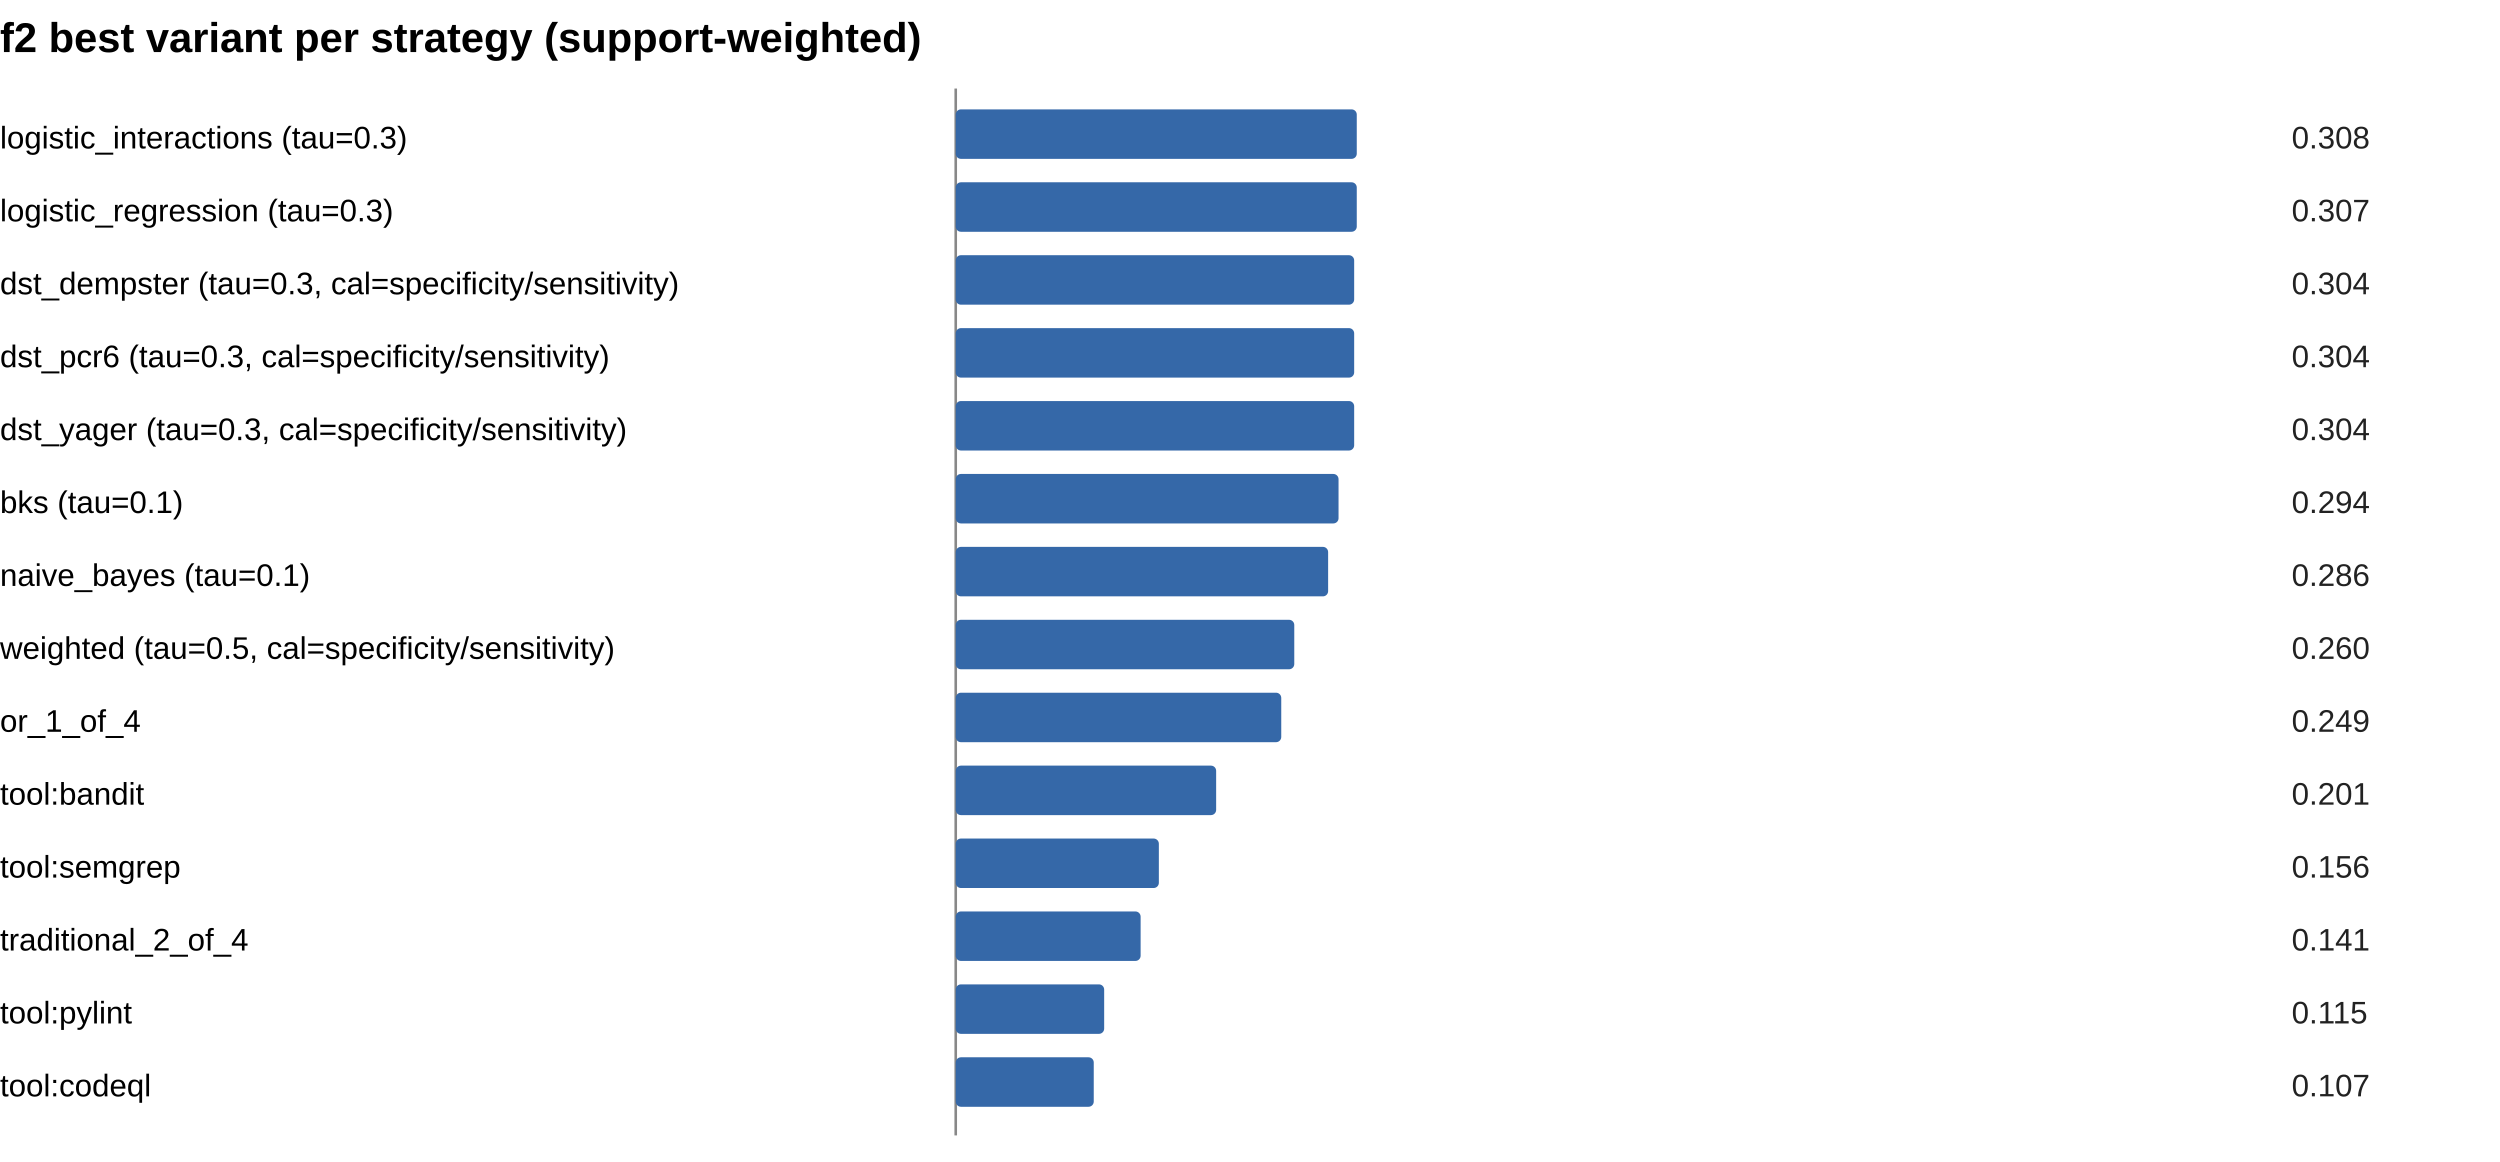
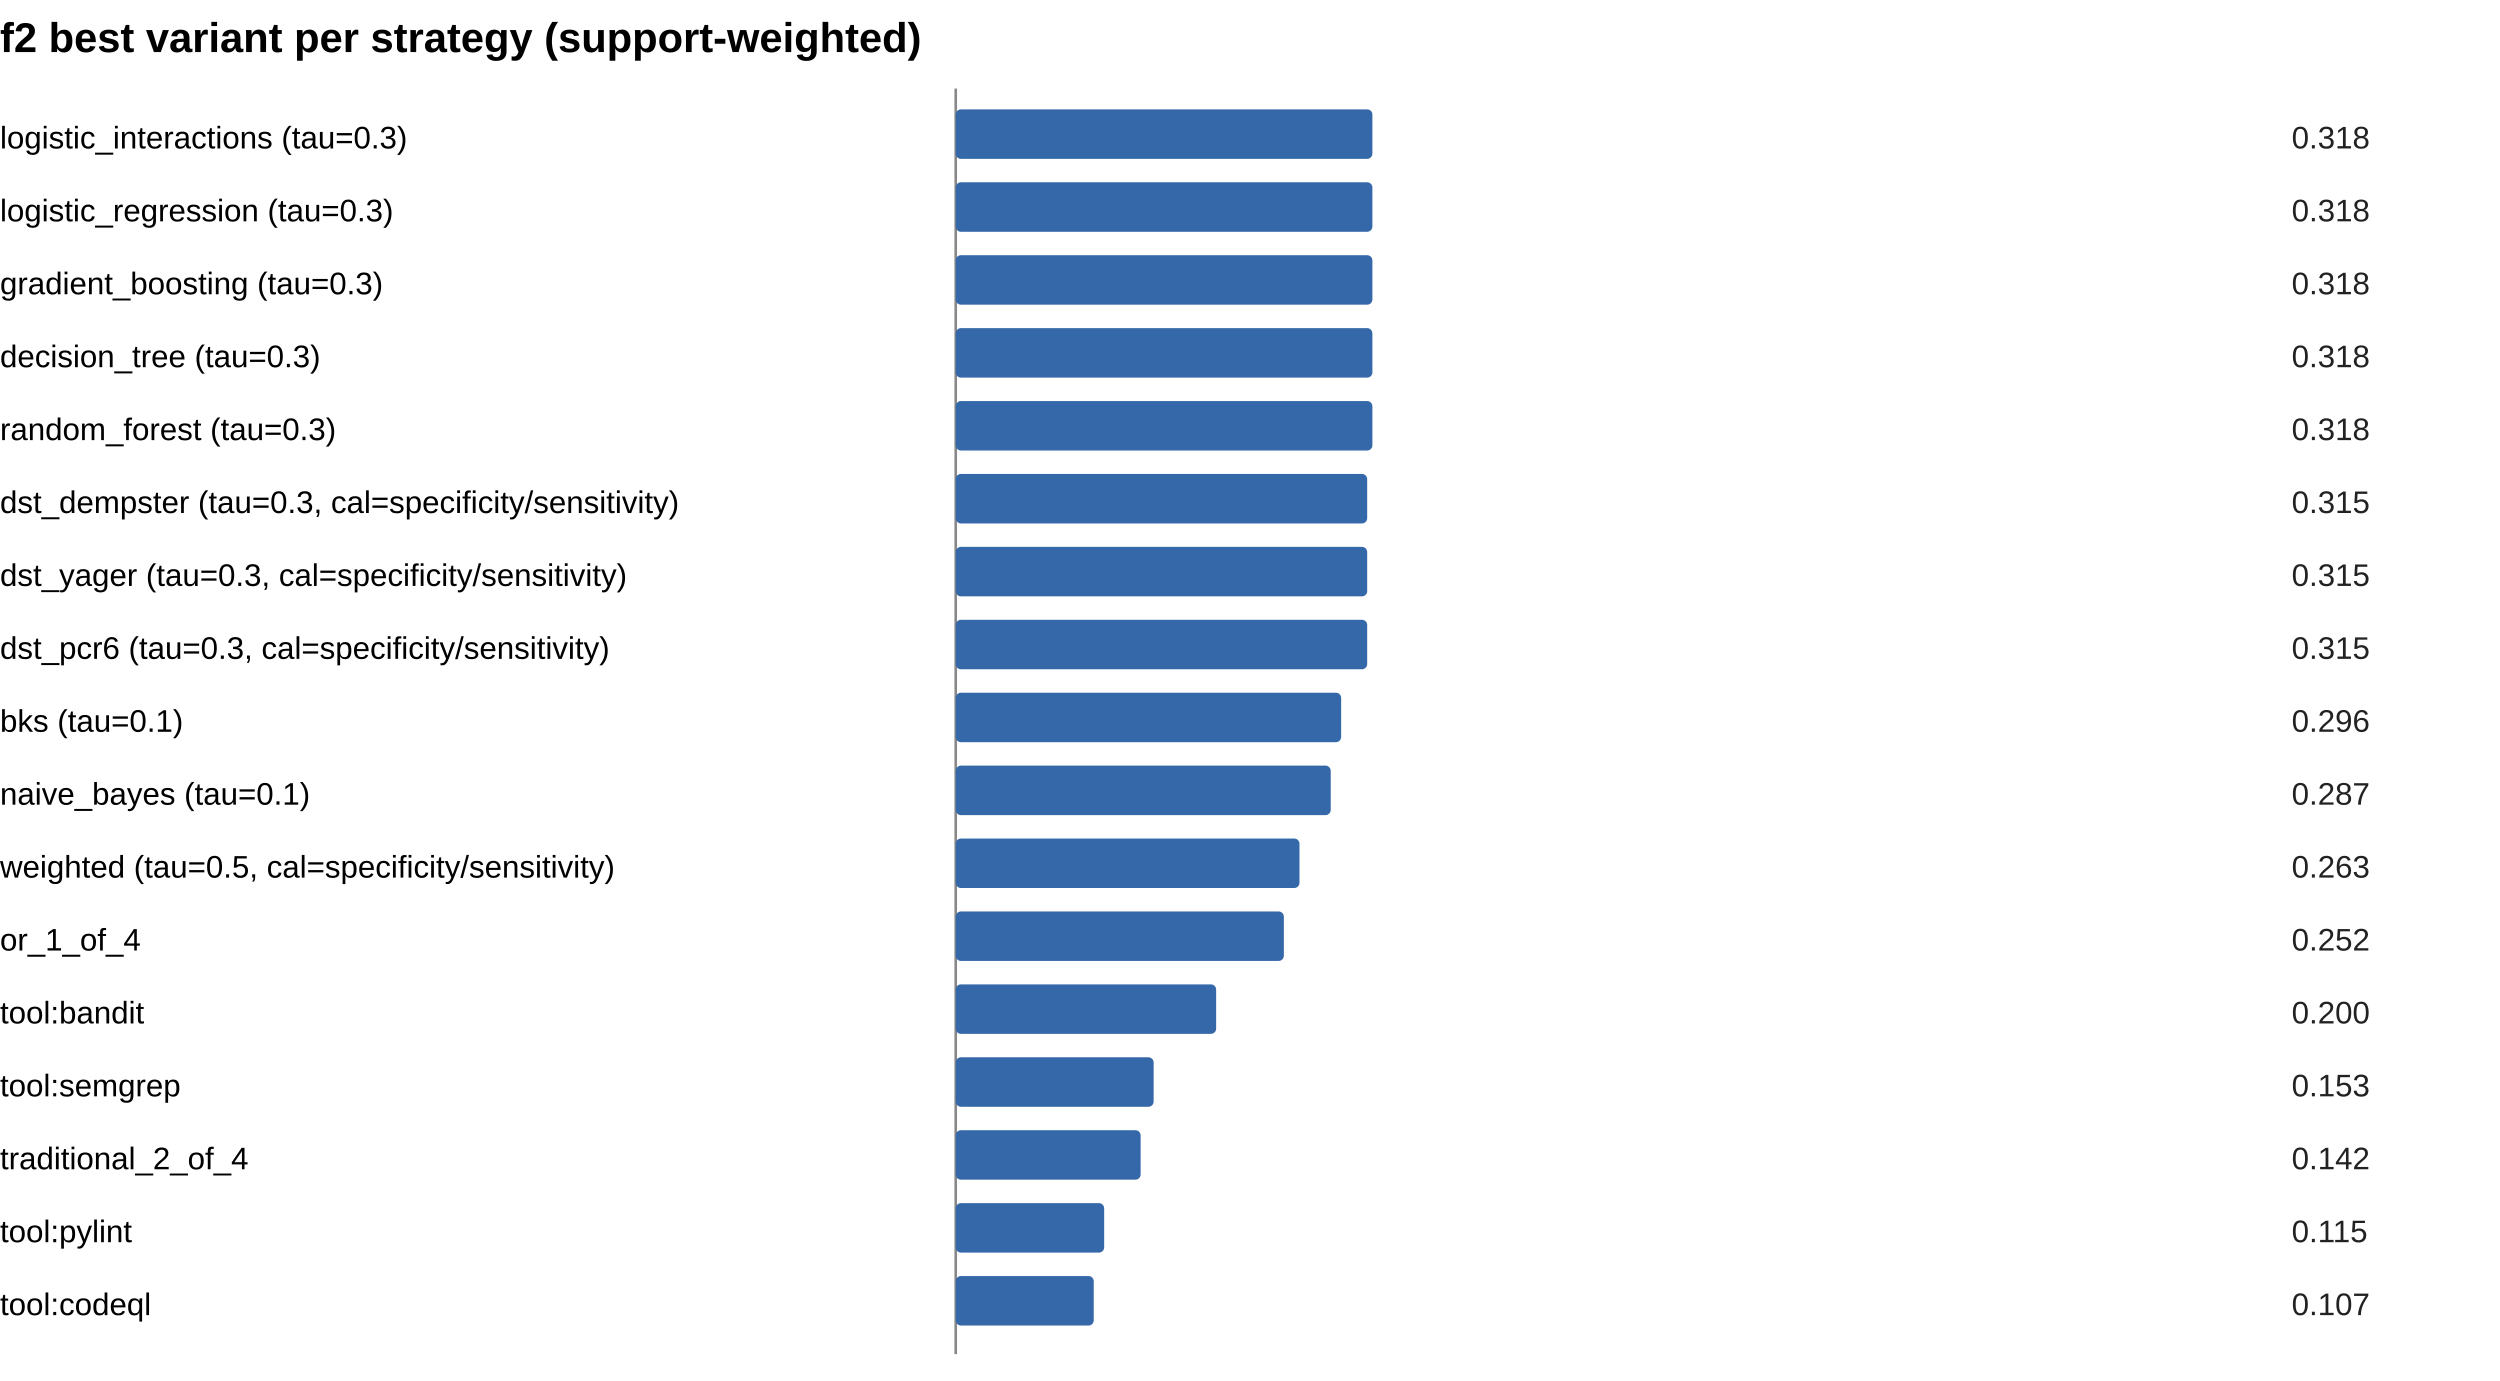
- <svg xmlns="http://www.w3.org/2000/svg" width="960" height="446" viewBox="0 0 960 446">
+ <svg xmlns="http://www.w3.org/2000/svg" width="960" height="530" viewBox="0 0 960 530">
  <style>text{font-family:Arial,sans-serif;font-size:12px}.t{font-size:16px;font-weight:700}.ax{stroke:#888;stroke-width:1}.bar{fill:#3568a8}.v{fill:#222}</style>
  <text class="t" x="0" y="20">f2 best variant per strategy (support-weighted)</text>
-   <line class="ax" x1="367" y1="34" x2="367" y2="436" />
+   <line class="ax" x1="367" y1="34" x2="367" y2="520" />
  <text x="0" y="57">logistic_interactions (tau=0.3)</text>
-   <rect class="bar" x="367" y="42" width="154" height="19" rx="2" />
-   <text class="v" x="880" y="57">0.308</text>
+   <rect class="bar" x="367" y="42" width="160" height="19" rx="2" />
+   <text class="v" x="880" y="57">0.318</text>
  <text x="0" y="85">logistic_regression (tau=0.3)</text>
-   <rect class="bar" x="367" y="70" width="154" height="19" rx="2" />
-   <text class="v" x="880" y="85">0.307</text>
-   <text x="0" y="113">dst_dempster (tau=0.3, cal=specificity/sensitivity)</text>
-   <rect class="bar" x="367" y="98" width="153" height="19" rx="2" />
-   <text class="v" x="880" y="113">0.304</text>
-   <text x="0" y="141">dst_pcr6 (tau=0.3, cal=specificity/sensitivity)</text>
-   <rect class="bar" x="367" y="126" width="153" height="19" rx="2" />
-   <text class="v" x="880" y="141">0.304</text>
-   <text x="0" y="169">dst_yager (tau=0.3, cal=specificity/sensitivity)</text>
-   <rect class="bar" x="367" y="154" width="153" height="19" rx="2" />
-   <text class="v" x="880" y="169">0.304</text>
-   <text x="0" y="197">bks (tau=0.1)</text>
-   <rect class="bar" x="367" y="182" width="147" height="19" rx="2" />
-   <text class="v" x="880" y="197">0.294</text>
-   <text x="0" y="225">naive_bayes (tau=0.1)</text>
-   <rect class="bar" x="367" y="210" width="143" height="19" rx="2" />
-   <text class="v" x="880" y="225">0.286</text>
-   <text x="0" y="253">weighted (tau=0.5, cal=specificity/sensitivity)</text>
-   <rect class="bar" x="367" y="238" width="130" height="19" rx="2" />
-   <text class="v" x="880" y="253">0.260</text>
-   <text x="0" y="281">or_1_of_4</text>
-   <rect class="bar" x="367" y="266" width="125" height="19" rx="2" />
-   <text class="v" x="880" y="281">0.249</text>
-   <text x="0" y="309">tool:bandit</text>
-   <rect class="bar" x="367" y="294" width="100" height="19" rx="2" />
-   <text class="v" x="880" y="309">0.201</text>
-   <text x="0" y="337">tool:semgrep</text>
-   <rect class="bar" x="367" y="322" width="78" height="19" rx="2" />
-   <text class="v" x="880" y="337">0.156</text>
-   <text x="0" y="365">traditional_2_of_4</text>
-   <rect class="bar" x="367" y="350" width="71" height="19" rx="2" />
-   <text class="v" x="880" y="365">0.141</text>
-   <text x="0" y="393">tool:pylint</text>
-   <rect class="bar" x="367" y="378" width="57" height="19" rx="2" />
-   <text class="v" x="880" y="393">0.115</text>
-   <text x="0" y="421">tool:codeql</text>
-   <rect class="bar" x="367" y="406" width="53" height="19" rx="2" />
-   <text class="v" x="880" y="421">0.107</text>
+   <rect class="bar" x="367" y="70" width="160" height="19" rx="2" />
+   <text class="v" x="880" y="85">0.318</text>
+   <text x="0" y="113">gradient_boosting (tau=0.3)</text>
+   <rect class="bar" x="367" y="98" width="160" height="19" rx="2" />
+   <text class="v" x="880" y="113">0.318</text>
+   <text x="0" y="141">decision_tree (tau=0.3)</text>
+   <rect class="bar" x="367" y="126" width="160" height="19" rx="2" />
+   <text class="v" x="880" y="141">0.318</text>
+   <text x="0" y="169">random_forest (tau=0.3)</text>
+   <rect class="bar" x="367" y="154" width="160" height="19" rx="2" />
+   <text class="v" x="880" y="169">0.318</text>
+   <text x="0" y="197">dst_dempster (tau=0.3, cal=specificity/sensitivity)</text>
+   <rect class="bar" x="367" y="182" width="158" height="19" rx="2" />
+   <text class="v" x="880" y="197">0.315</text>
+   <text x="0" y="225">dst_yager (tau=0.3, cal=specificity/sensitivity)</text>
+   <rect class="bar" x="367" y="210" width="158" height="19" rx="2" />
+   <text class="v" x="880" y="225">0.315</text>
+   <text x="0" y="253">dst_pcr6 (tau=0.3, cal=specificity/sensitivity)</text>
+   <rect class="bar" x="367" y="238" width="158" height="19" rx="2" />
+   <text class="v" x="880" y="253">0.315</text>
+   <text x="0" y="281">bks (tau=0.1)</text>
+   <rect class="bar" x="367" y="266" width="148" height="19" rx="2" />
+   <text class="v" x="880" y="281">0.296</text>
+   <text x="0" y="309">naive_bayes (tau=0.1)</text>
+   <rect class="bar" x="367" y="294" width="144" height="19" rx="2" />
+   <text class="v" x="880" y="309">0.287</text>
+   <text x="0" y="337">weighted (tau=0.5, cal=specificity/sensitivity)</text>
+   <rect class="bar" x="367" y="322" width="132" height="19" rx="2" />
+   <text class="v" x="880" y="337">0.263</text>
+   <text x="0" y="365">or_1_of_4</text>
+   <rect class="bar" x="367" y="350" width="126" height="19" rx="2" />
+   <text class="v" x="880" y="365">0.252</text>
+   <text x="0" y="393">tool:bandit</text>
+   <rect class="bar" x="367" y="378" width="100" height="19" rx="2" />
+   <text class="v" x="880" y="393">0.200</text>
+   <text x="0" y="421">tool:semgrep</text>
+   <rect class="bar" x="367" y="406" width="76" height="19" rx="2" />
+   <text class="v" x="880" y="421">0.153</text>
+   <text x="0" y="449">traditional_2_of_4</text>
+   <rect class="bar" x="367" y="434" width="71" height="19" rx="2" />
+   <text class="v" x="880" y="449">0.142</text>
+   <text x="0" y="477">tool:pylint</text>
+   <rect class="bar" x="367" y="462" width="57" height="19" rx="2" />
+   <text class="v" x="880" y="477">0.115</text>
+   <text x="0" y="505">tool:codeql</text>
+   <rect class="bar" x="367" y="490" width="53" height="19" rx="2" />
+   <text class="v" x="880" y="505">0.107</text>
</svg>
